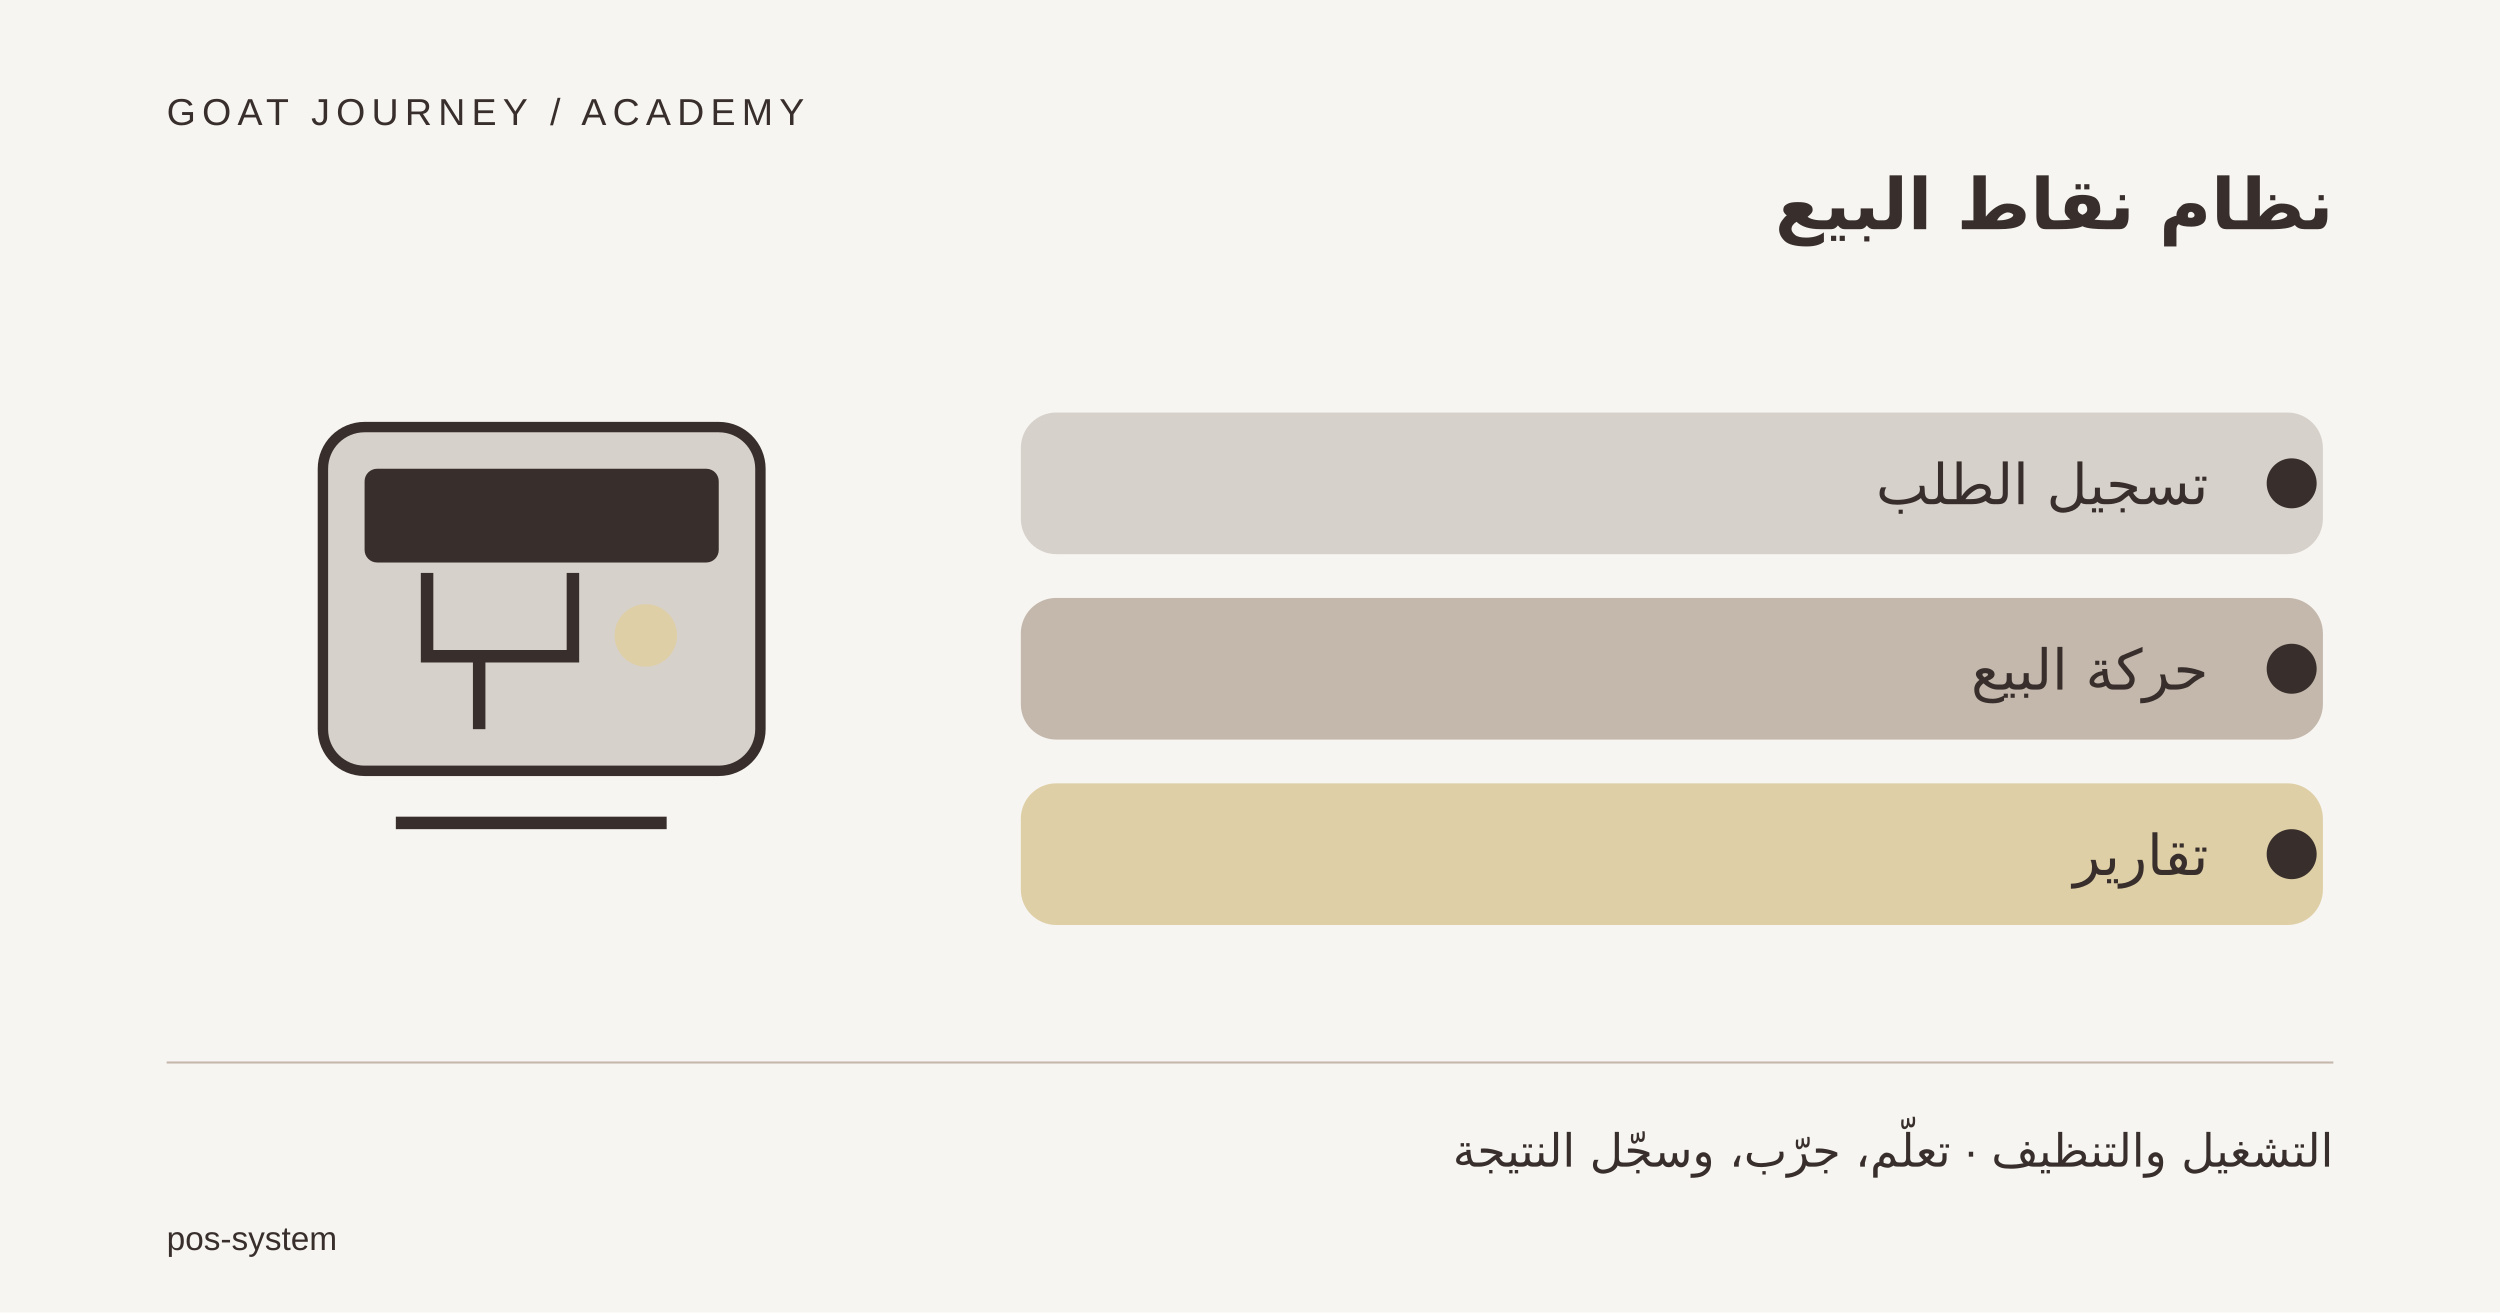
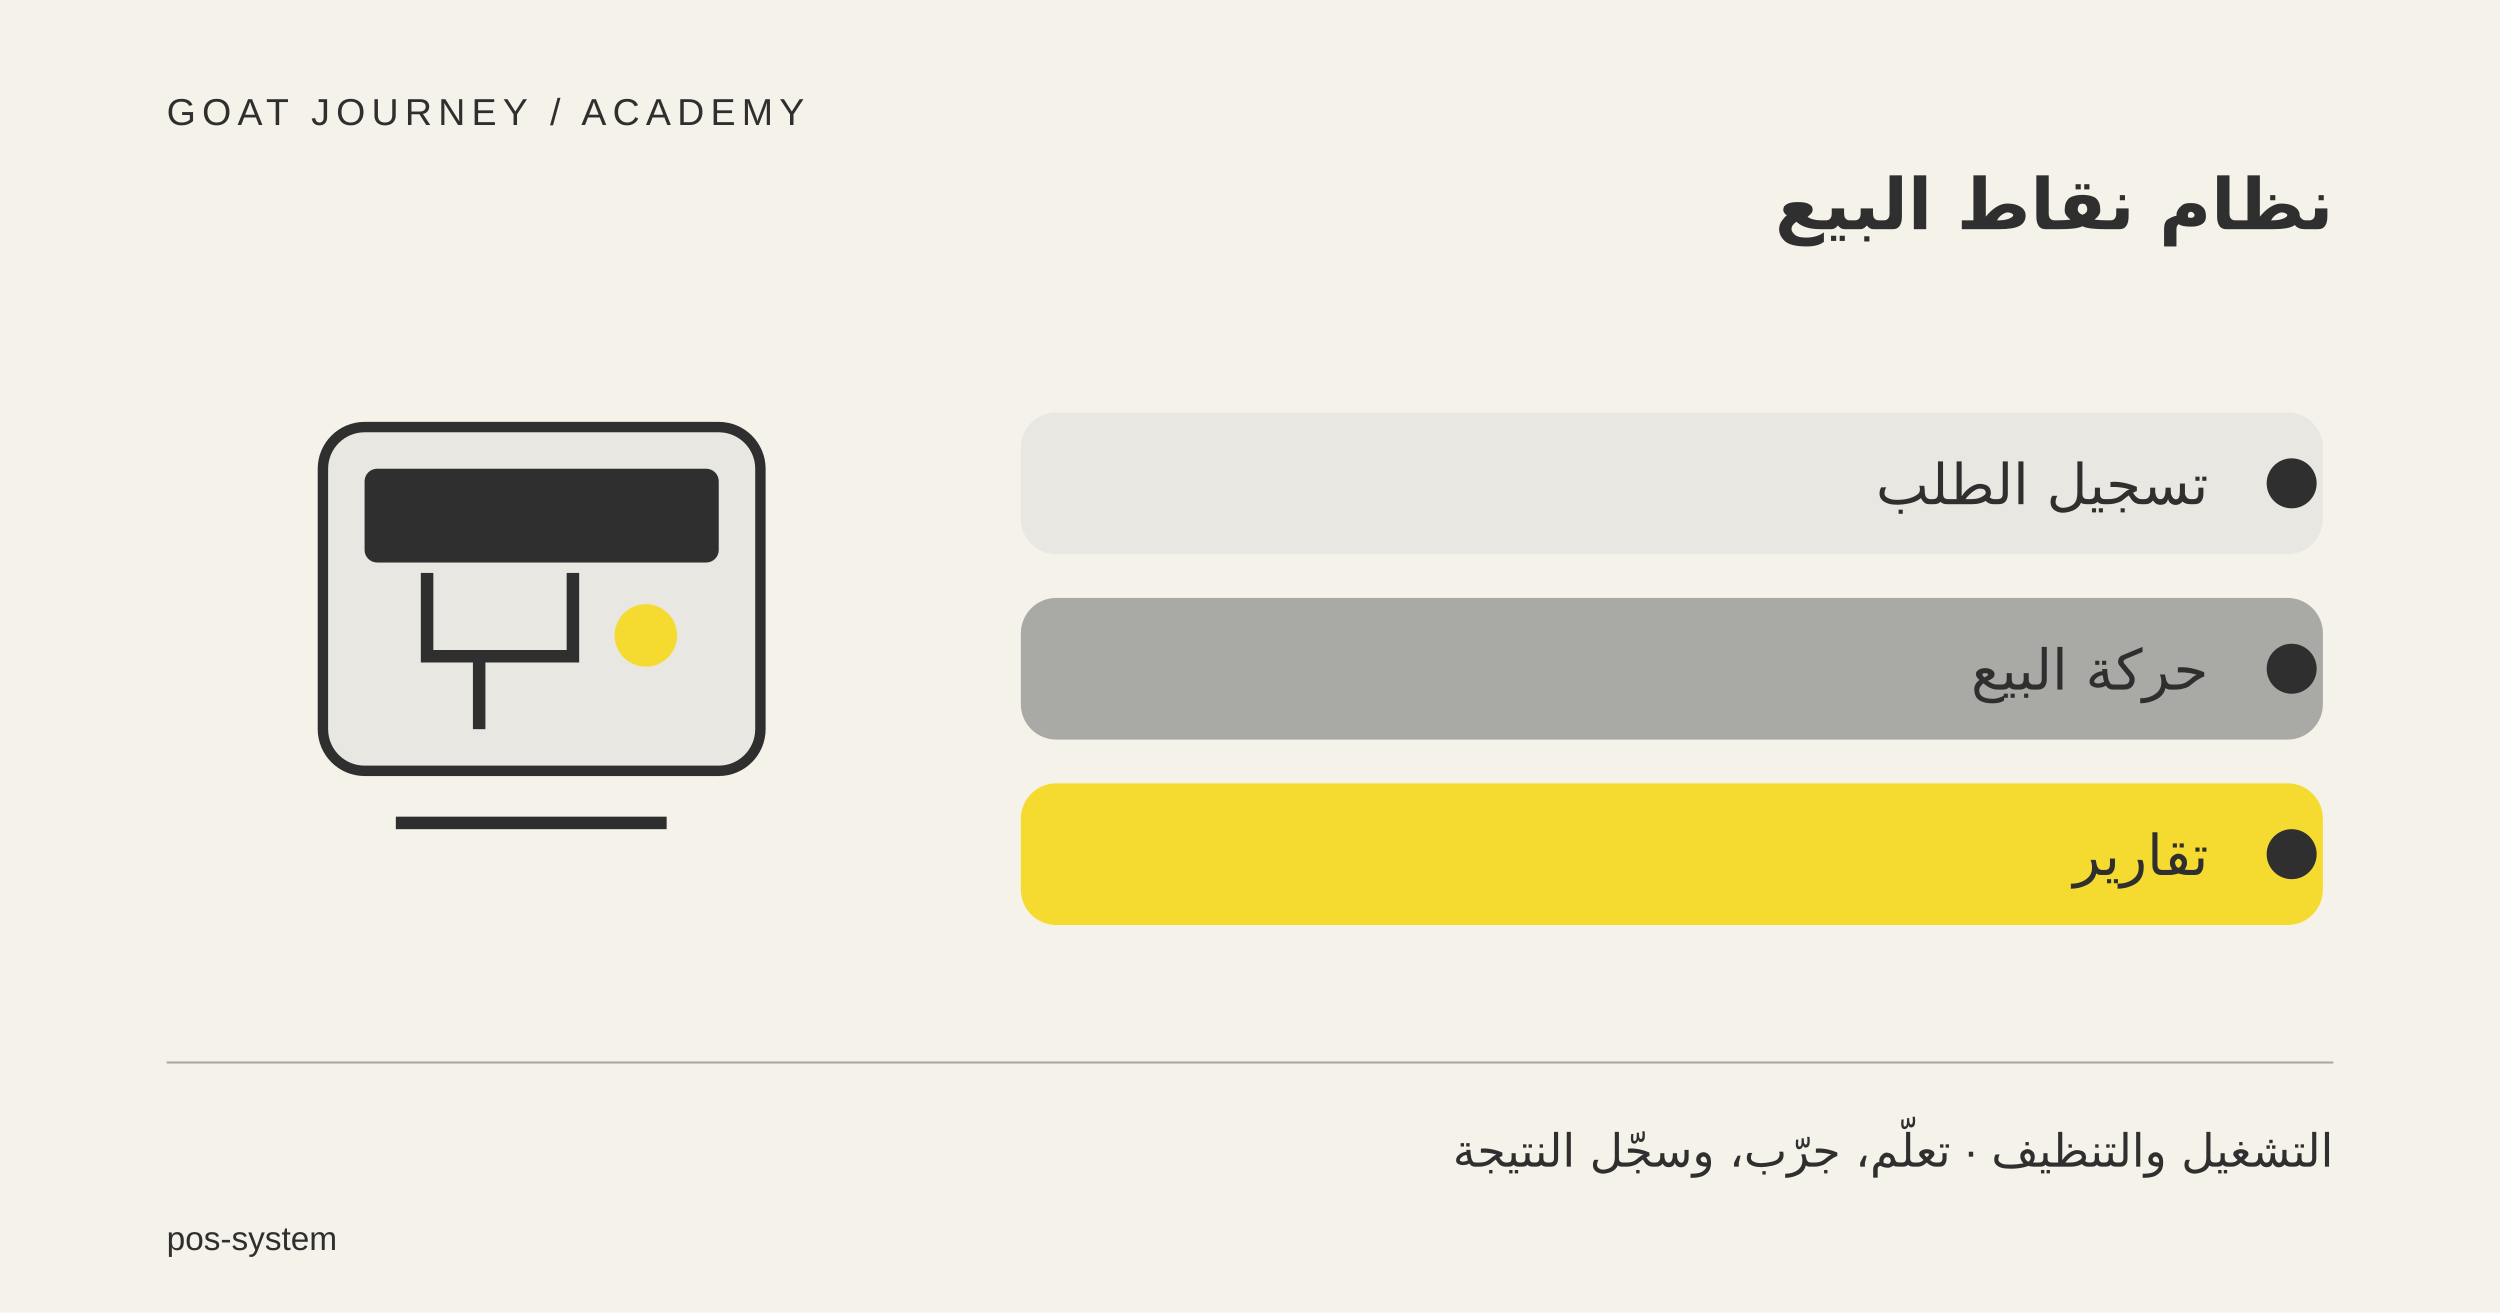
<svg xmlns="http://www.w3.org/2000/svg" width="1200" height="630" viewBox="0 0 1200 630" role="img" aria-labelledby="title desc">
-   <rect width="1200" height="630" fill="#f7f5f1" />
-   <g fill="#382f2c" font-family="Arial, sans-serif">
+   <rect width="1200" height="630" fill="#F5F2E9" />
+   <g fill="#2F2F2F" font-family="Arial, sans-serif">
    <text x="80" y="60" font-size="18" letter-spacing="3">GOAT JOURNEY / ACADEMY</text>
    <text x="1120" y="110" text-anchor="start" direction="rtl" font-size="34" font-weight="bold">نظام نقاط البيع</text>
-     <rect x="155" y="205" width="210" height="165" rx="20" fill="#d7d1cb" stroke="#382f2c" stroke-width="5" />
-     <rect x="175" y="225" width="170" height="45" rx="6" fill="#382f2c" />
-     <circle cx="310" cy="305" r="15" fill="#decfa6" />
-     <path d="M205 275v40h70v-40M230 315v35M190 395h130" fill="none" stroke="#382f2c" stroke-width="6" />
-     <rect x="490" y="198" width="625" height="68" rx="17" fill="#d7d1cb" />
+     <rect x="155" y="205" width="210" height="165" rx="20" fill="#E8E7E1" stroke="#2F2F2F" stroke-width="5" />
+     <rect x="175" y="225" width="170" height="45" rx="6" fill="#2F2F2F" />
+     <circle cx="310" cy="305" r="15" fill="#F5DB30" />
+     <path d="M205 275v40h70v-40M230 315v35M190 395h130" fill="none" stroke="#2F2F2F" stroke-width="6" />
+     <rect x="490" y="198" width="625" height="68" rx="17" fill="#E8E7E1" />
    <text x="1060" y="242" text-anchor="start" direction="rtl" font-size="27">تسجيل الطلب</text>
-     <circle cx="1100" cy="232" r="12" fill="#382f2c" />
-     <rect x="490" y="287" width="625" height="68" rx="17" fill="#c4b8ac" />
+     <circle cx="1100" cy="232" r="12" fill="#2F2F2F" />
+     <rect x="490" y="287" width="625" height="68" rx="17" fill="#A9AAA5" />
    <text x="1060" y="331" text-anchor="start" direction="rtl" font-size="27">حركة البيع</text>
-     <circle cx="1100" cy="321" r="12" fill="#382f2c" />
-     <rect x="490" y="376" width="625" height="68" rx="17" fill="#decfa6" />
+     <circle cx="1100" cy="321" r="12" fill="#2F2F2F" />
+     <rect x="490" y="376" width="625" height="68" rx="17" fill="#F5DB30" />
    <text x="1060" y="420" text-anchor="start" direction="rtl" font-size="27">تقارير</text>
-     <circle cx="1100" cy="410" r="12" fill="#382f2c" />
-     <path d="M80 510h1040" stroke="#c4b8ac" />
+     <circle cx="1100" cy="410" r="12" fill="#2F2F2F" />
+     <path d="M80 510h1040" stroke="#A9AAA5" />
    <text x="1120" y="560" text-anchor="start" direction="rtl" font-size="22">التشغيل والتنظيف · تعلّم، جرّب، وسجّل النتيجة</text>
    <text x="80" y="600" font-size="16">pos-system</text>
  </g>
</svg>
